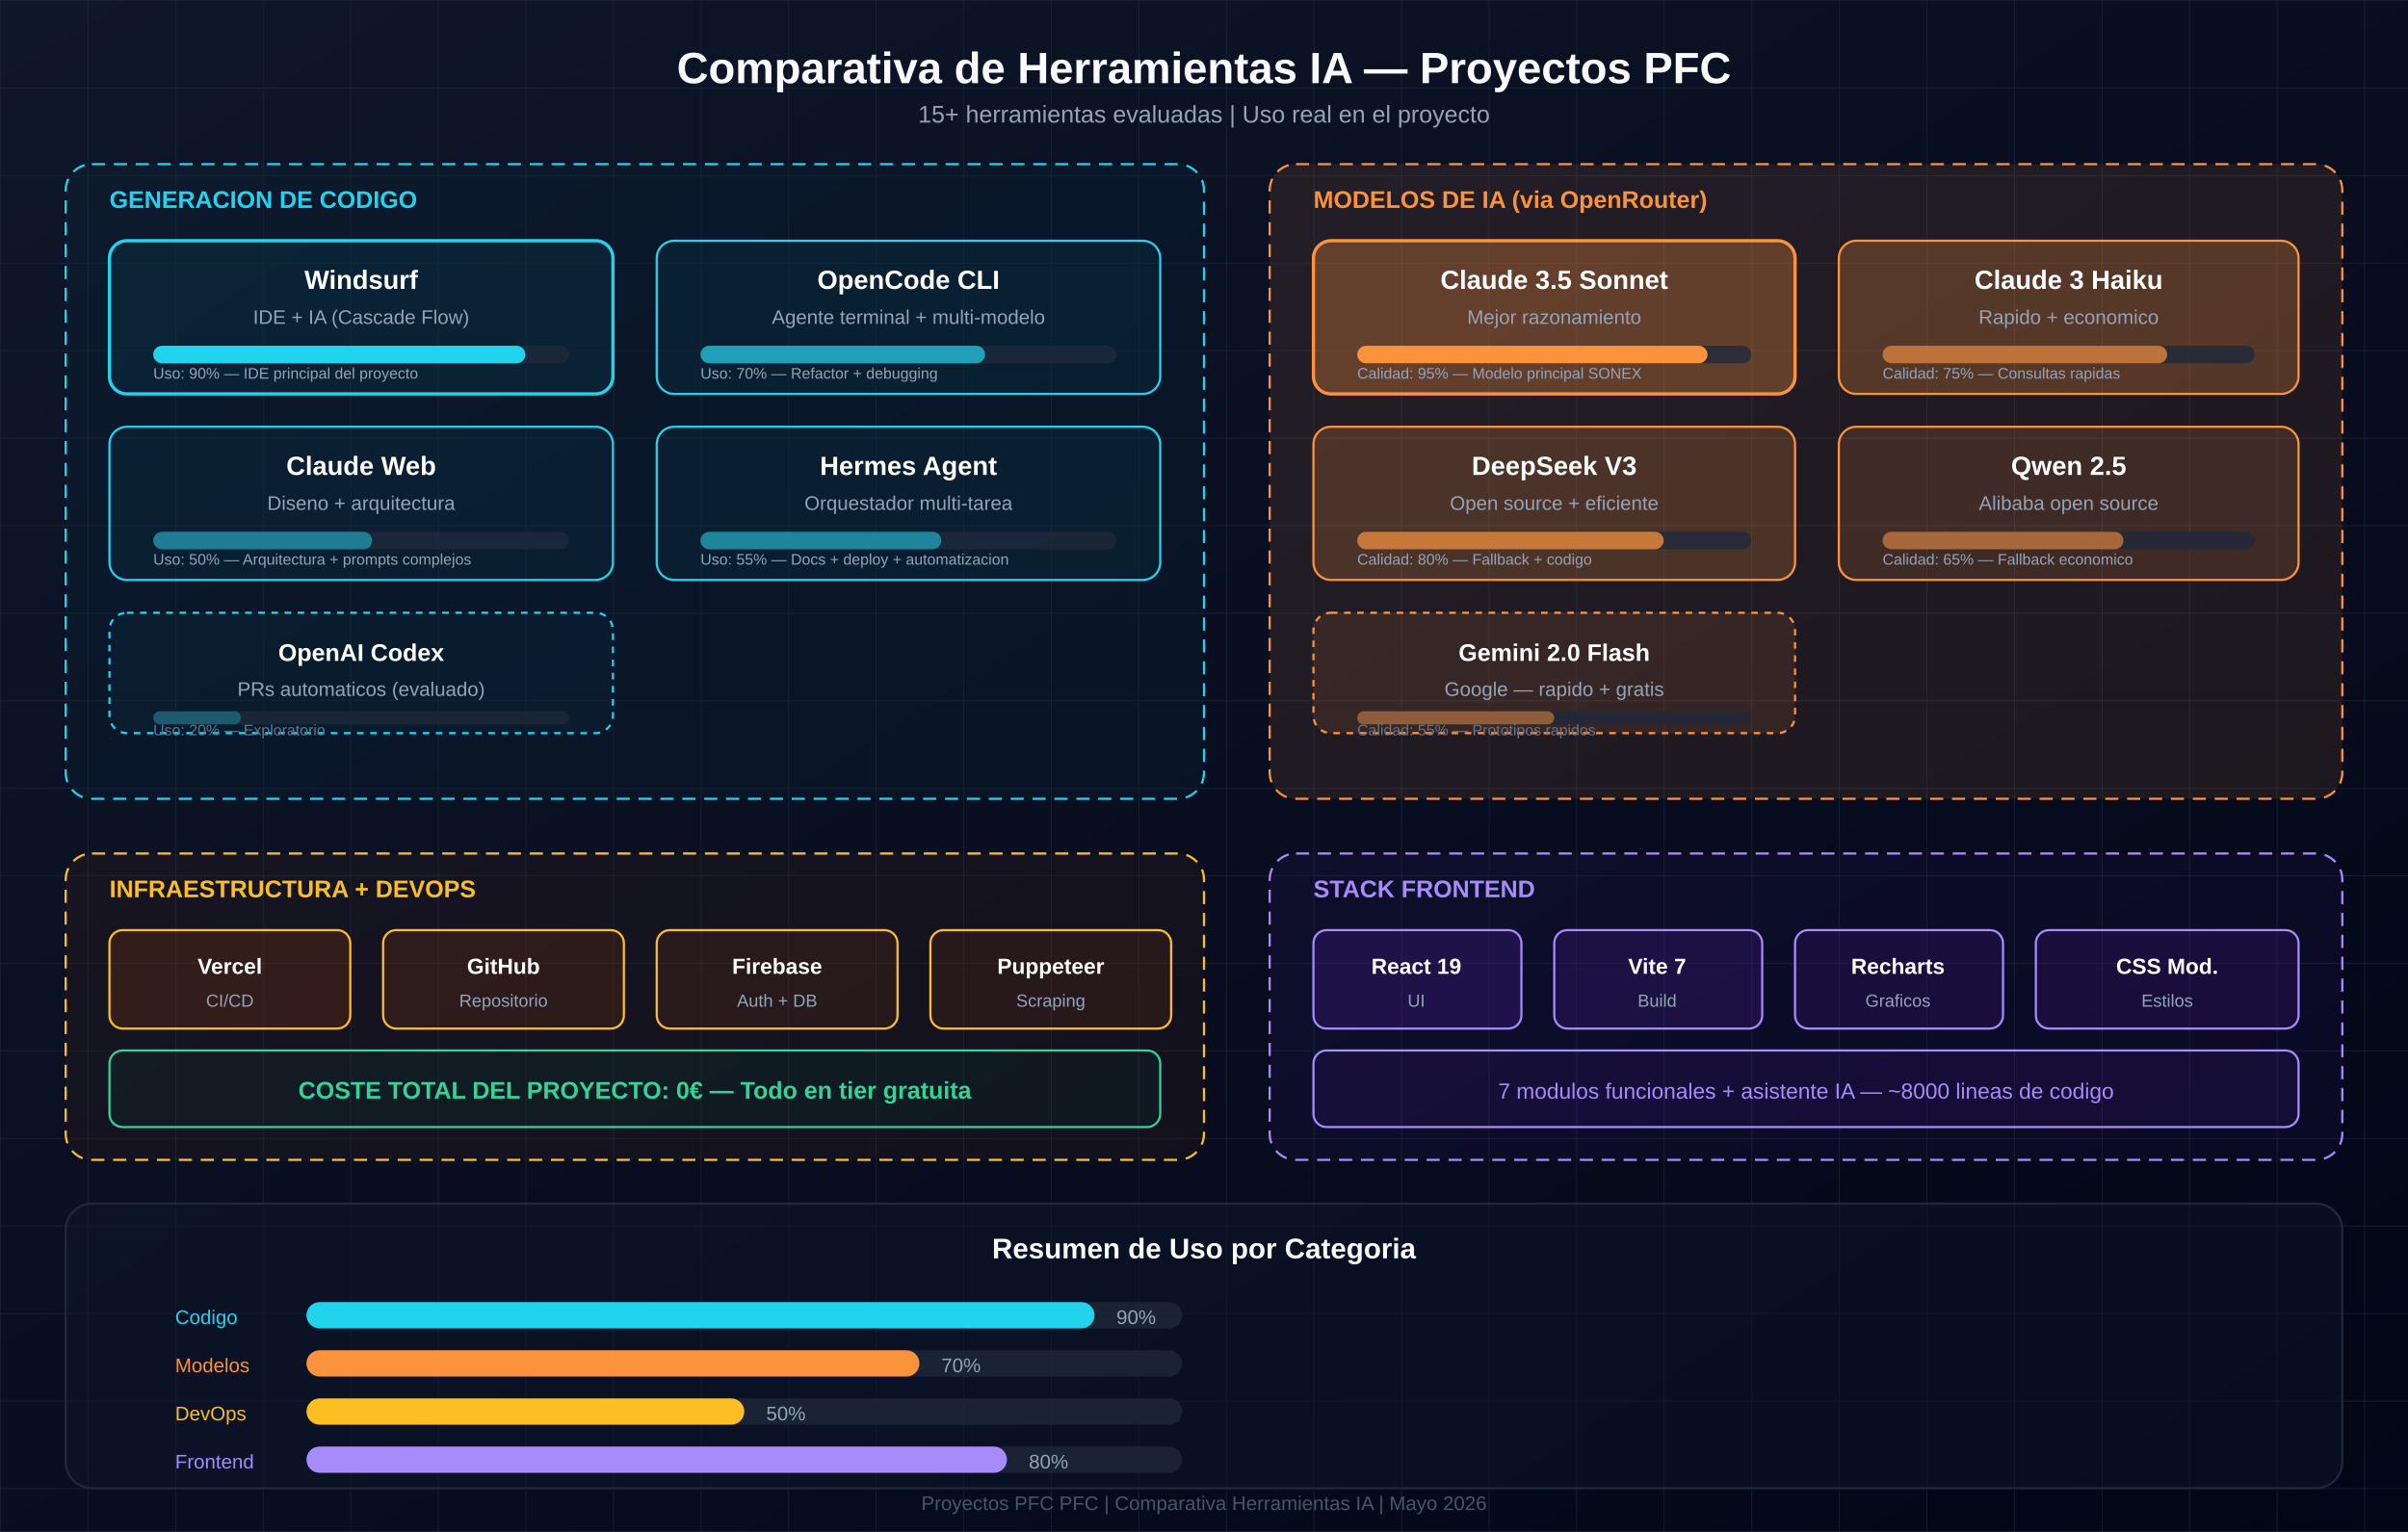
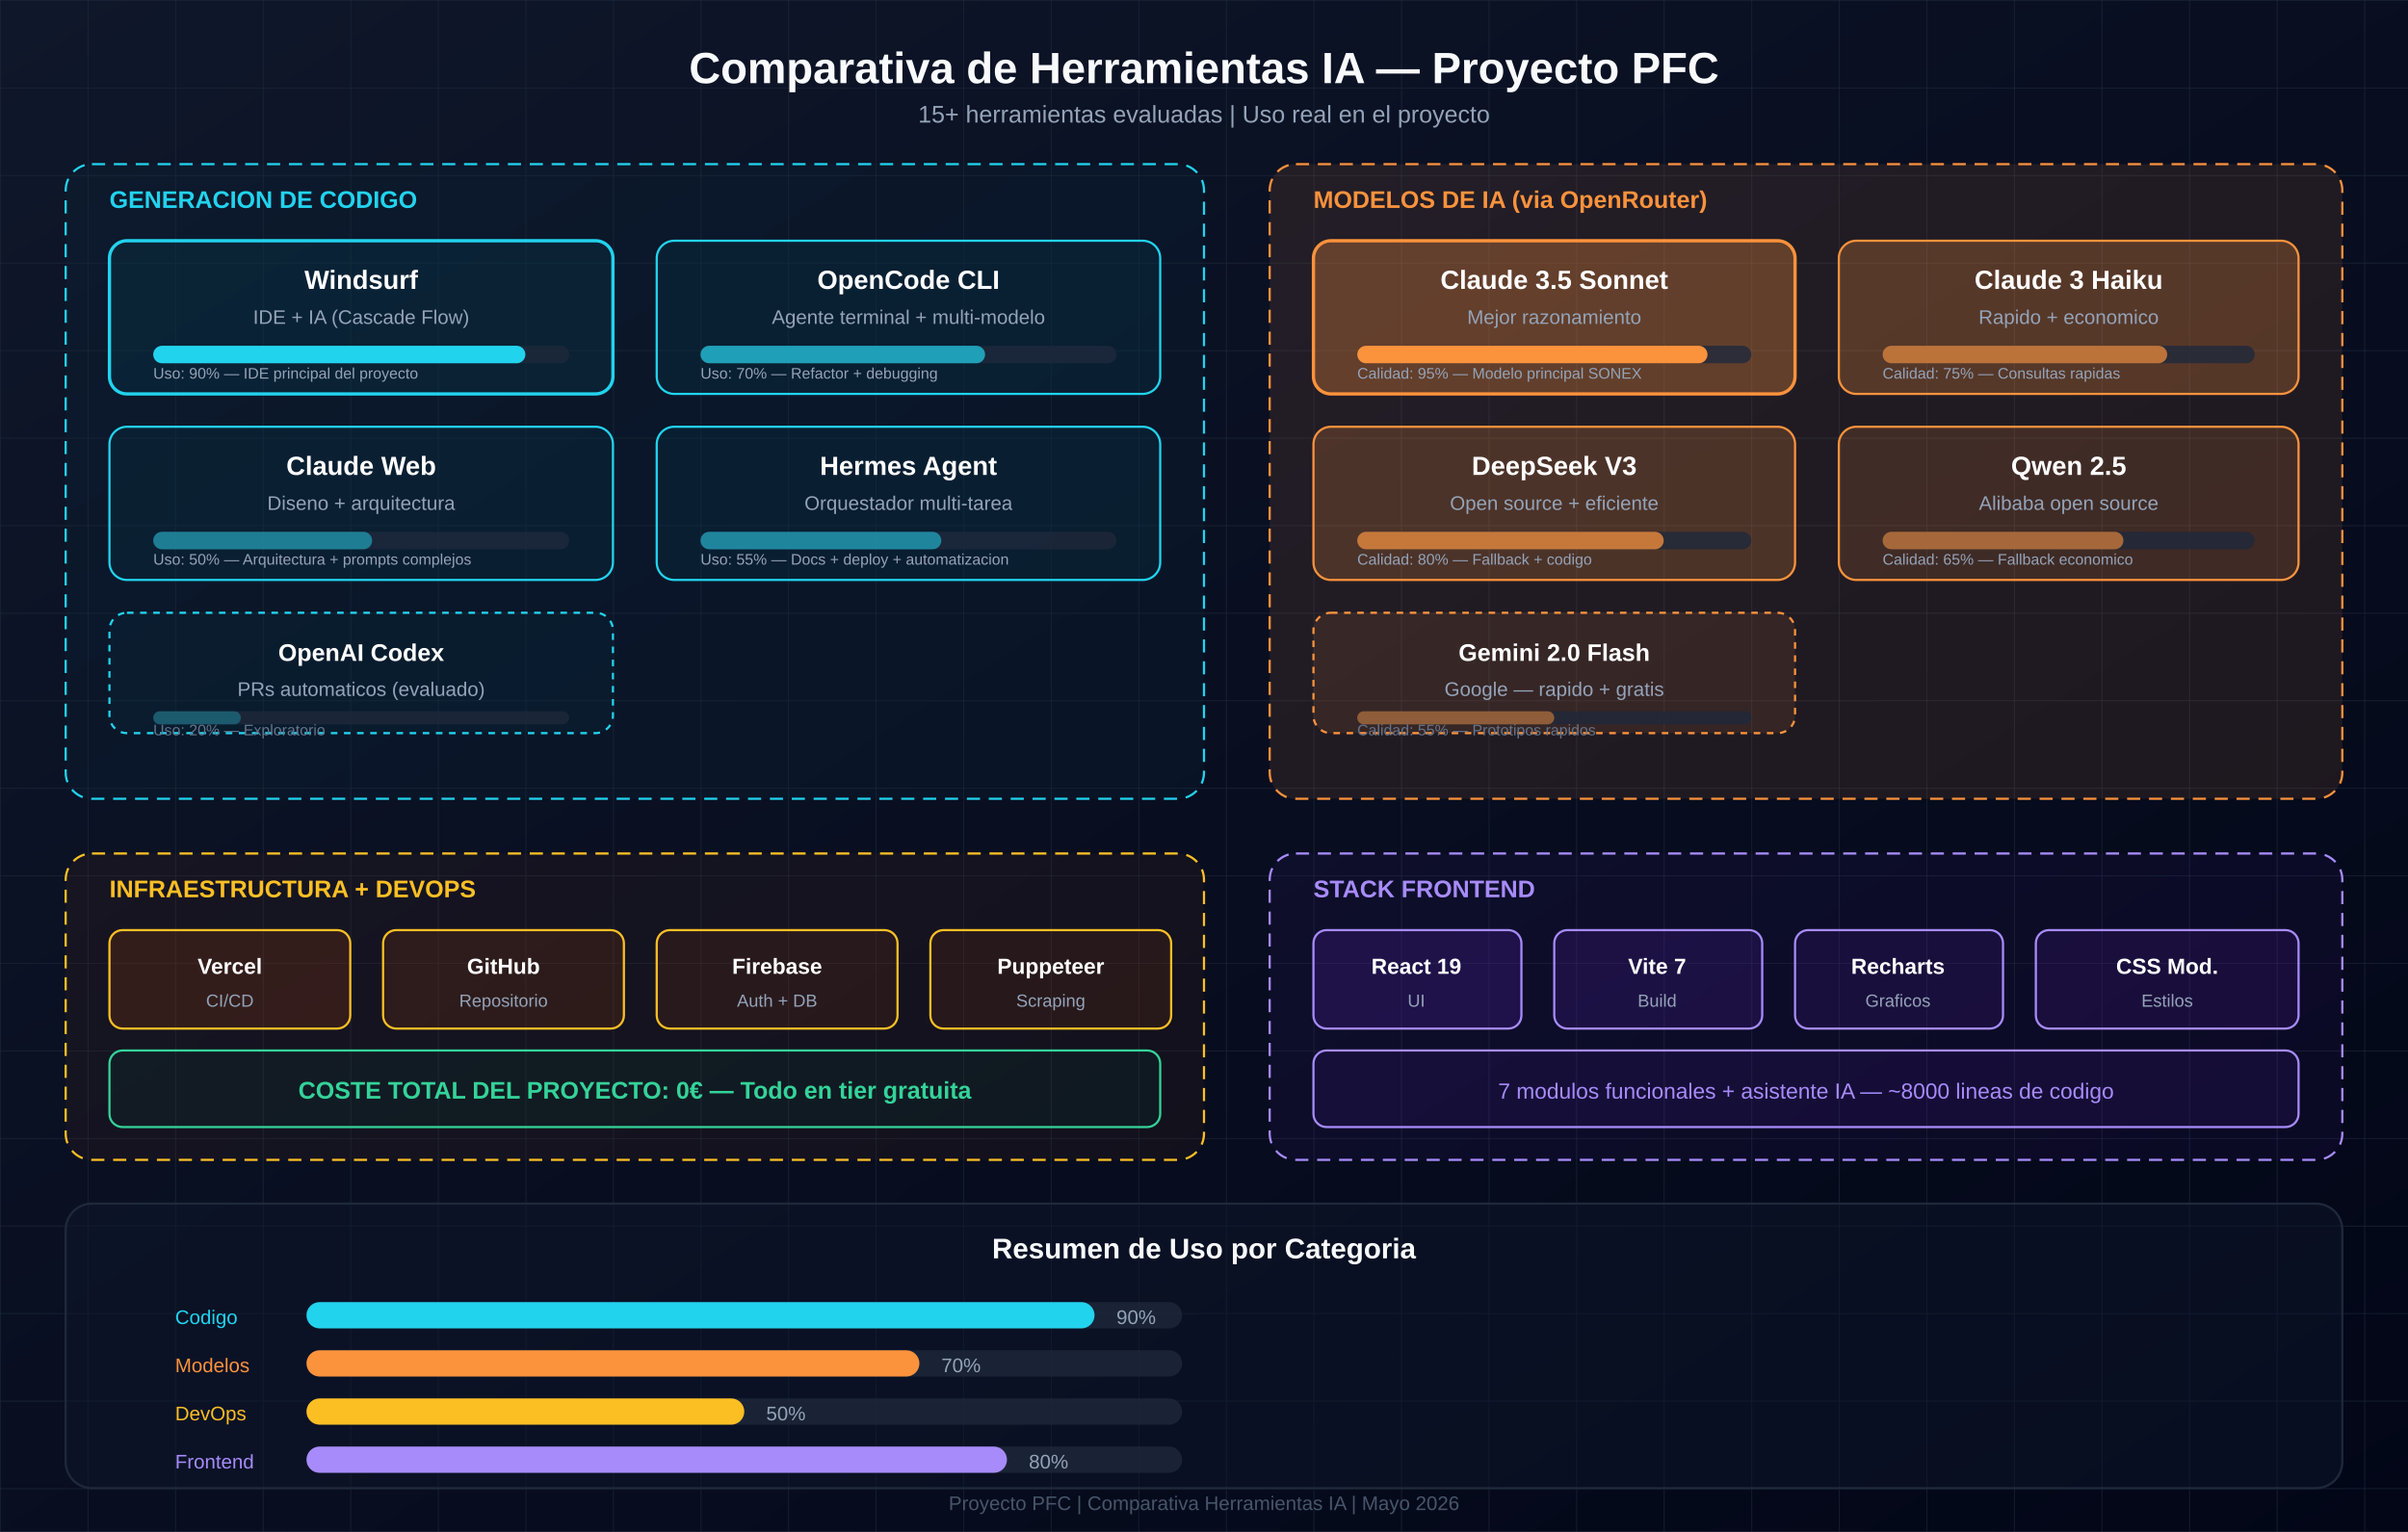
<svg xmlns="http://www.w3.org/2000/svg" viewBox="0 0 1100 700" font-family="'Segoe UI', Arial, sans-serif">
  <defs>
    <linearGradient id="bg" x1="0%" y1="0%" x2="100%" y2="100%">
      <stop offset="0%" style="stop-color:#0f172a" />
      <stop offset="100%" style="stop-color:#020617" />
    </linearGradient>
    <pattern id="grid" width="40" height="40" patternUnits="userSpaceOnUse">
      <path d="M 40 0 L 0 0 0 40" fill="none" stroke="#1e293b" stroke-width="0.5" />
    </pattern>
  </defs>
  <rect width="1100" height="700" fill="url(#bg)" />
  <rect width="1100" height="700" fill="url(#grid)" />
-   <text x="550" y="38" fill="#f8fafc" font-size="20" font-weight="700" text-anchor="middle">Comparativa de Herramientas IA — Proyectos PFC</text>
+   <text x="550" y="38" fill="#f8fafc" font-size="20" font-weight="700" text-anchor="middle">Comparativa de Herramientas IA — Proyecto PFC</text>
  <text x="550" y="56" fill="#94a3b8" font-size="11" text-anchor="middle">15+ herramientas evaluadas | Uso real en el proyecto</text>
  <rect x="30" y="75" width="520" height="290" rx="12" fill="rgba(8, 51, 68, 0.15)" stroke="#22d3ee" stroke-width="1" stroke-dasharray="6,4" />
  <text x="50" y="95" fill="#22d3ee" font-size="11" font-weight="600">GENERACION DE CODIGO</text>
  <rect x="50" y="110" width="230" height="70" rx="8" fill="rgba(8, 51, 68, 0.4)" stroke="#22d3ee" stroke-width="1.5" />
  <text x="165" y="132" fill="white" font-size="12" font-weight="700" text-anchor="middle">Windsurf</text>
  <text x="165" y="148" fill="#94a3b8" font-size="9" text-anchor="middle">IDE + IA (Cascade Flow)</text>
  <rect x="70" y="158" width="190" height="8" rx="4" fill="rgba(30, 41, 59, 0.8)" />
  <rect x="70" y="158" width="170" height="8" rx="4" fill="#22d3ee" />
  <text x="70" y="173" fill="#94a3b8" font-size="7">Uso: 90% — IDE principal del proyecto</text>
  <rect x="300" y="110" width="230" height="70" rx="8" fill="rgba(8, 51, 68, 0.35)" stroke="#22d3ee" stroke-width="1" />
  <text x="415" y="132" fill="white" font-size="12" font-weight="700" text-anchor="middle">OpenCode CLI</text>
  <text x="415" y="148" fill="#94a3b8" font-size="9" text-anchor="middle">Agente terminal + multi-modelo</text>
  <rect x="320" y="158" width="190" height="8" rx="4" fill="rgba(30, 41, 59, 0.8)" />
  <rect x="320" y="158" width="130" height="8" rx="4" fill="#22d3ee" opacity="0.7" />
  <text x="320" y="173" fill="#94a3b8" font-size="7">Uso: 70% — Refactor + debugging</text>
  <rect x="50" y="195" width="230" height="70" rx="8" fill="rgba(8, 51, 68, 0.3)" stroke="#22d3ee" stroke-width="1" />
  <text x="165" y="217" fill="white" font-size="12" font-weight="700" text-anchor="middle">Claude Web</text>
  <text x="165" y="233" fill="#94a3b8" font-size="9" text-anchor="middle">Diseno + arquitectura</text>
  <rect x="70" y="243" width="190" height="8" rx="4" fill="rgba(30, 41, 59, 0.8)" />
  <rect x="70" y="243" width="100" height="8" rx="4" fill="#22d3ee" opacity="0.5" />
  <text x="70" y="258" fill="#94a3b8" font-size="7">Uso: 50% — Arquitectura + prompts complejos</text>
  <rect x="300" y="195" width="230" height="70" rx="8" fill="rgba(8, 51, 68, 0.3)" stroke="#22d3ee" stroke-width="1" />
  <text x="415" y="217" fill="white" font-size="12" font-weight="700" text-anchor="middle">Hermes Agent</text>
  <text x="415" y="233" fill="#94a3b8" font-size="9" text-anchor="middle">Orquestador multi-tarea</text>
  <rect x="320" y="243" width="190" height="8" rx="4" fill="rgba(30, 41, 59, 0.8)" />
  <rect x="320" y="243" width="110" height="8" rx="4" fill="#22d3ee" opacity="0.55" />
  <text x="320" y="258" fill="#94a3b8" font-size="7">Uso: 55% — Docs + deploy + automatizacion</text>
  <rect x="50" y="280" width="230" height="55" rx="8" fill="rgba(8, 51, 68, 0.2)" stroke="#22d3ee" stroke-width="1" stroke-dasharray="3,3" />
  <text x="165" y="302" fill="white" font-size="11" font-weight="600" text-anchor="middle">OpenAI Codex</text>
  <text x="165" y="318" fill="#94a3b8" font-size="9" text-anchor="middle">PRs automaticos (evaluado)</text>
  <rect x="70" y="325" width="190" height="6" rx="3" fill="rgba(30, 41, 59, 0.8)" />
  <rect x="70" y="325" width="40" height="6" rx="3" fill="#22d3ee" opacity="0.3" />
  <text x="70" y="336" fill="#64748b" font-size="7">Uso: 20% — Exploratorio</text>
  <rect x="580" y="75" width="490" height="290" rx="12" fill="rgba(251, 146, 60, 0.1)" stroke="#fb923c" stroke-width="1" stroke-dasharray="6,4" />
  <text x="600" y="95" fill="#fb923c" font-size="11" font-weight="600">MODELOS DE IA (via OpenRouter)</text>
  <rect x="600" y="110" width="220" height="70" rx="8" fill="rgba(251, 146, 60, 0.3)" stroke="#fb923c" stroke-width="1.5" />
  <text x="710" y="132" fill="white" font-size="12" font-weight="700" text-anchor="middle">Claude 3.5 Sonnet</text>
  <text x="710" y="148" fill="#94a3b8" font-size="9" text-anchor="middle">Mejor razonamiento</text>
  <rect x="620" y="158" width="180" height="8" rx="4" fill="rgba(30, 41, 59, 0.8)" />
  <rect x="620" y="158" width="160" height="8" rx="4" fill="#fb923c" />
  <text x="620" y="173" fill="#94a3b8" font-size="7">Calidad: 95% — Modelo principal SONEX</text>
  <rect x="840" y="110" width="210" height="70" rx="8" fill="rgba(251, 146, 60, 0.25)" stroke="#fb923c" stroke-width="1" />
  <text x="945" y="132" fill="white" font-size="12" font-weight="700" text-anchor="middle">Claude 3 Haiku</text>
  <text x="945" y="148" fill="#94a3b8" font-size="9" text-anchor="middle">Rapido + economico</text>
  <rect x="860" y="158" width="170" height="8" rx="4" fill="rgba(30, 41, 59, 0.8)" />
  <rect x="860" y="158" width="130" height="8" rx="4" fill="#fb923c" opacity="0.7" />
  <text x="860" y="173" fill="#94a3b8" font-size="7">Calidad: 75% — Consultas rapidas</text>
  <rect x="600" y="195" width="220" height="70" rx="8" fill="rgba(251, 146, 60, 0.2)" stroke="#fb923c" stroke-width="1" />
  <text x="710" y="217" fill="white" font-size="12" font-weight="700" text-anchor="middle">DeepSeek V3</text>
  <text x="710" y="233" fill="#94a3b8" font-size="9" text-anchor="middle">Open source + eficiente</text>
  <rect x="620" y="243" width="180" height="8" rx="4" fill="rgba(30, 41, 59, 0.8)" />
  <rect x="620" y="243" width="140" height="8" rx="4" fill="#fb923c" opacity="0.75" />
  <text x="620" y="258" fill="#94a3b8" font-size="7">Calidad: 80% — Fallback + codigo</text>
  <rect x="840" y="195" width="210" height="70" rx="8" fill="rgba(251, 146, 60, 0.15)" stroke="#fb923c" stroke-width="1" />
  <text x="945" y="217" fill="white" font-size="12" font-weight="700" text-anchor="middle">Qwen 2.5</text>
  <text x="945" y="233" fill="#94a3b8" font-size="9" text-anchor="middle">Alibaba open source</text>
  <rect x="860" y="243" width="170" height="8" rx="4" fill="rgba(30, 41, 59, 0.8)" />
  <rect x="860" y="243" width="110" height="8" rx="4" fill="#fb923c" opacity="0.6" />
  <text x="860" y="258" fill="#94a3b8" font-size="7">Calidad: 65% — Fallback economico</text>
  <rect x="600" y="280" width="220" height="55" rx="8" fill="rgba(251, 146, 60, 0.1)" stroke="#fb923c" stroke-width="1" stroke-dasharray="3,3" />
  <text x="710" y="302" fill="white" font-size="11" font-weight="600" text-anchor="middle">Gemini 2.0 Flash</text>
  <text x="710" y="318" fill="#94a3b8" font-size="9" text-anchor="middle">Google — rapido + gratis</text>
  <rect x="620" y="325" width="180" height="6" rx="3" fill="rgba(30, 41, 59, 0.8)" />
  <rect x="620" y="325" width="90" height="6" rx="3" fill="#fb923c" opacity="0.5" />
  <text x="620" y="336" fill="#64748b" font-size="7">Calidad: 55% — Prototipos rapidos</text>
  <rect x="30" y="390" width="520" height="140" rx="12" fill="rgba(120, 53, 15, 0.1)" stroke="#fbbf24" stroke-width="1" stroke-dasharray="6,4" />
  <text x="50" y="410" fill="#fbbf24" font-size="11" font-weight="600">INFRAESTRUCTURA + DEVOPS</text>
  <rect x="50" y="425" width="110" height="45" rx="6" fill="rgba(120, 53, 15, 0.3)" stroke="#fbbf24" stroke-width="1" />
  <text x="105" y="445" fill="white" font-size="10" font-weight="600" text-anchor="middle">Vercel</text>
  <text x="105" y="460" fill="#94a3b8" font-size="8" text-anchor="middle">CI/CD</text>
  <rect x="175" y="425" width="110" height="45" rx="6" fill="rgba(120, 53, 15, 0.25)" stroke="#fbbf24" stroke-width="1" />
  <text x="230" y="445" fill="white" font-size="10" font-weight="600" text-anchor="middle">GitHub</text>
  <text x="230" y="460" fill="#94a3b8" font-size="8" text-anchor="middle">Repositorio</text>
  <rect x="300" y="425" width="110" height="45" rx="6" fill="rgba(120, 53, 15, 0.2)" stroke="#fbbf24" stroke-width="1" />
  <text x="355" y="445" fill="white" font-size="10" font-weight="600" text-anchor="middle">Firebase</text>
  <text x="355" y="460" fill="#94a3b8" font-size="8" text-anchor="middle">Auth + DB</text>
  <rect x="425" y="425" width="110" height="45" rx="6" fill="rgba(120, 53, 15, 0.2)" stroke="#fbbf24" stroke-width="1" />
  <text x="480" y="445" fill="white" font-size="10" font-weight="600" text-anchor="middle">Puppeteer</text>
  <text x="480" y="460" fill="#94a3b8" font-size="8" text-anchor="middle">Scraping</text>
  <rect x="50" y="480" width="480" height="35" rx="6" fill="rgba(6, 78, 59, 0.15)" stroke="#34d399" stroke-width="1" />
  <text x="290" y="502" fill="#34d399" font-size="11" font-weight="700" text-anchor="middle">COSTE TOTAL DEL PROYECTO: 0€ — Todo en tier gratuita</text>
  <rect x="580" y="390" width="490" height="140" rx="12" fill="rgba(76, 29, 149, 0.1)" stroke="#a78bfa" stroke-width="1" stroke-dasharray="6,4" />
  <text x="600" y="410" fill="#a78bfa" font-size="11" font-weight="600">STACK FRONTEND</text>
  <rect x="600" y="425" width="95" height="45" rx="6" fill="rgba(76, 29, 149, 0.3)" stroke="#a78bfa" stroke-width="1" />
  <text x="647" y="445" fill="white" font-size="10" font-weight="600" text-anchor="middle">React 19</text>
  <text x="647" y="460" fill="#94a3b8" font-size="8" text-anchor="middle">UI</text>
  <rect x="710" y="425" width="95" height="45" rx="6" fill="rgba(76, 29, 149, 0.25)" stroke="#a78bfa" stroke-width="1" />
  <text x="757" y="445" fill="white" font-size="10" font-weight="600" text-anchor="middle">Vite 7</text>
  <text x="757" y="460" fill="#94a3b8" font-size="8" text-anchor="middle">Build</text>
  <rect x="820" y="425" width="95" height="45" rx="6" fill="rgba(76, 29, 149, 0.2)" stroke="#a78bfa" stroke-width="1" />
  <text x="867" y="445" fill="white" font-size="10" font-weight="600" text-anchor="middle">Recharts</text>
  <text x="867" y="460" fill="#94a3b8" font-size="8" text-anchor="middle">Graficos</text>
  <rect x="930" y="425" width="120" height="45" rx="6" fill="rgba(76, 29, 149, 0.2)" stroke="#a78bfa" stroke-width="1" />
  <text x="990" y="445" fill="white" font-size="10" font-weight="600" text-anchor="middle">CSS Mod.</text>
  <text x="990" y="460" fill="#94a3b8" font-size="8" text-anchor="middle">Estilos</text>
  <rect x="600" y="480" width="450" height="35" rx="6" fill="rgba(76, 29, 149, 0.15)" stroke="#a78bfa" stroke-width="1" />
  <text x="825" y="502" fill="#a78bfa" font-size="10" text-anchor="middle">7 modulos funcionales + asistente IA — ~8000 lineas de codigo</text>
  <rect x="30" y="550" width="1040" height="130" rx="12" fill="rgba(15, 23, 42, 0.5)" stroke="#1e293b" stroke-width="1" />
  <text x="550" y="575" fill="#f8fafc" font-size="13" font-weight="700" text-anchor="middle">Resumen de Uso por Categoria</text>
  <text x="80" y="605" fill="#22d3ee" font-size="9">Codigo</text>
  <rect x="140" y="595" width="400" height="12" rx="6" fill="rgba(30, 41, 59, 0.8)" />
  <rect x="140" y="595" width="360" height="12" rx="6" fill="#22d3ee" />
  <text x="510" y="605" fill="#94a3b8" font-size="9">90%</text>
  <text x="80" y="627" fill="#fb923c" font-size="9">Modelos</text>
  <rect x="140" y="617" width="400" height="12" rx="6" fill="rgba(30, 41, 59, 0.8)" />
  <rect x="140" y="617" width="280" height="12" rx="6" fill="#fb923c" />
  <text x="430" y="627" fill="#94a3b8" font-size="9">70%</text>
  <text x="80" y="649" fill="#fbbf24" font-size="9">DevOps</text>
  <rect x="140" y="639" width="400" height="12" rx="6" fill="rgba(30, 41, 59, 0.8)" />
  <rect x="140" y="639" width="200" height="12" rx="6" fill="#fbbf24" />
  <text x="350" y="649" fill="#94a3b8" font-size="9">50%</text>
  <text x="80" y="671" fill="#a78bfa" font-size="9">Frontend</text>
  <rect x="140" y="661" width="400" height="12" rx="6" fill="rgba(30, 41, 59, 0.8)" />
  <rect x="140" y="661" width="320" height="12" rx="6" fill="#a78bfa" />
  <text x="470" y="671" fill="#94a3b8" font-size="9">80%</text>
-   <text x="550" y="690" fill="#475569" font-size="9" text-anchor="middle">Proyectos PFC PFC | Comparativa Herramientas IA | Mayo 2026</text>
+   <text x="550" y="690" fill="#475569" font-size="9" text-anchor="middle">Proyecto PFC | Comparativa Herramientas IA | Mayo 2026</text>
</svg>
